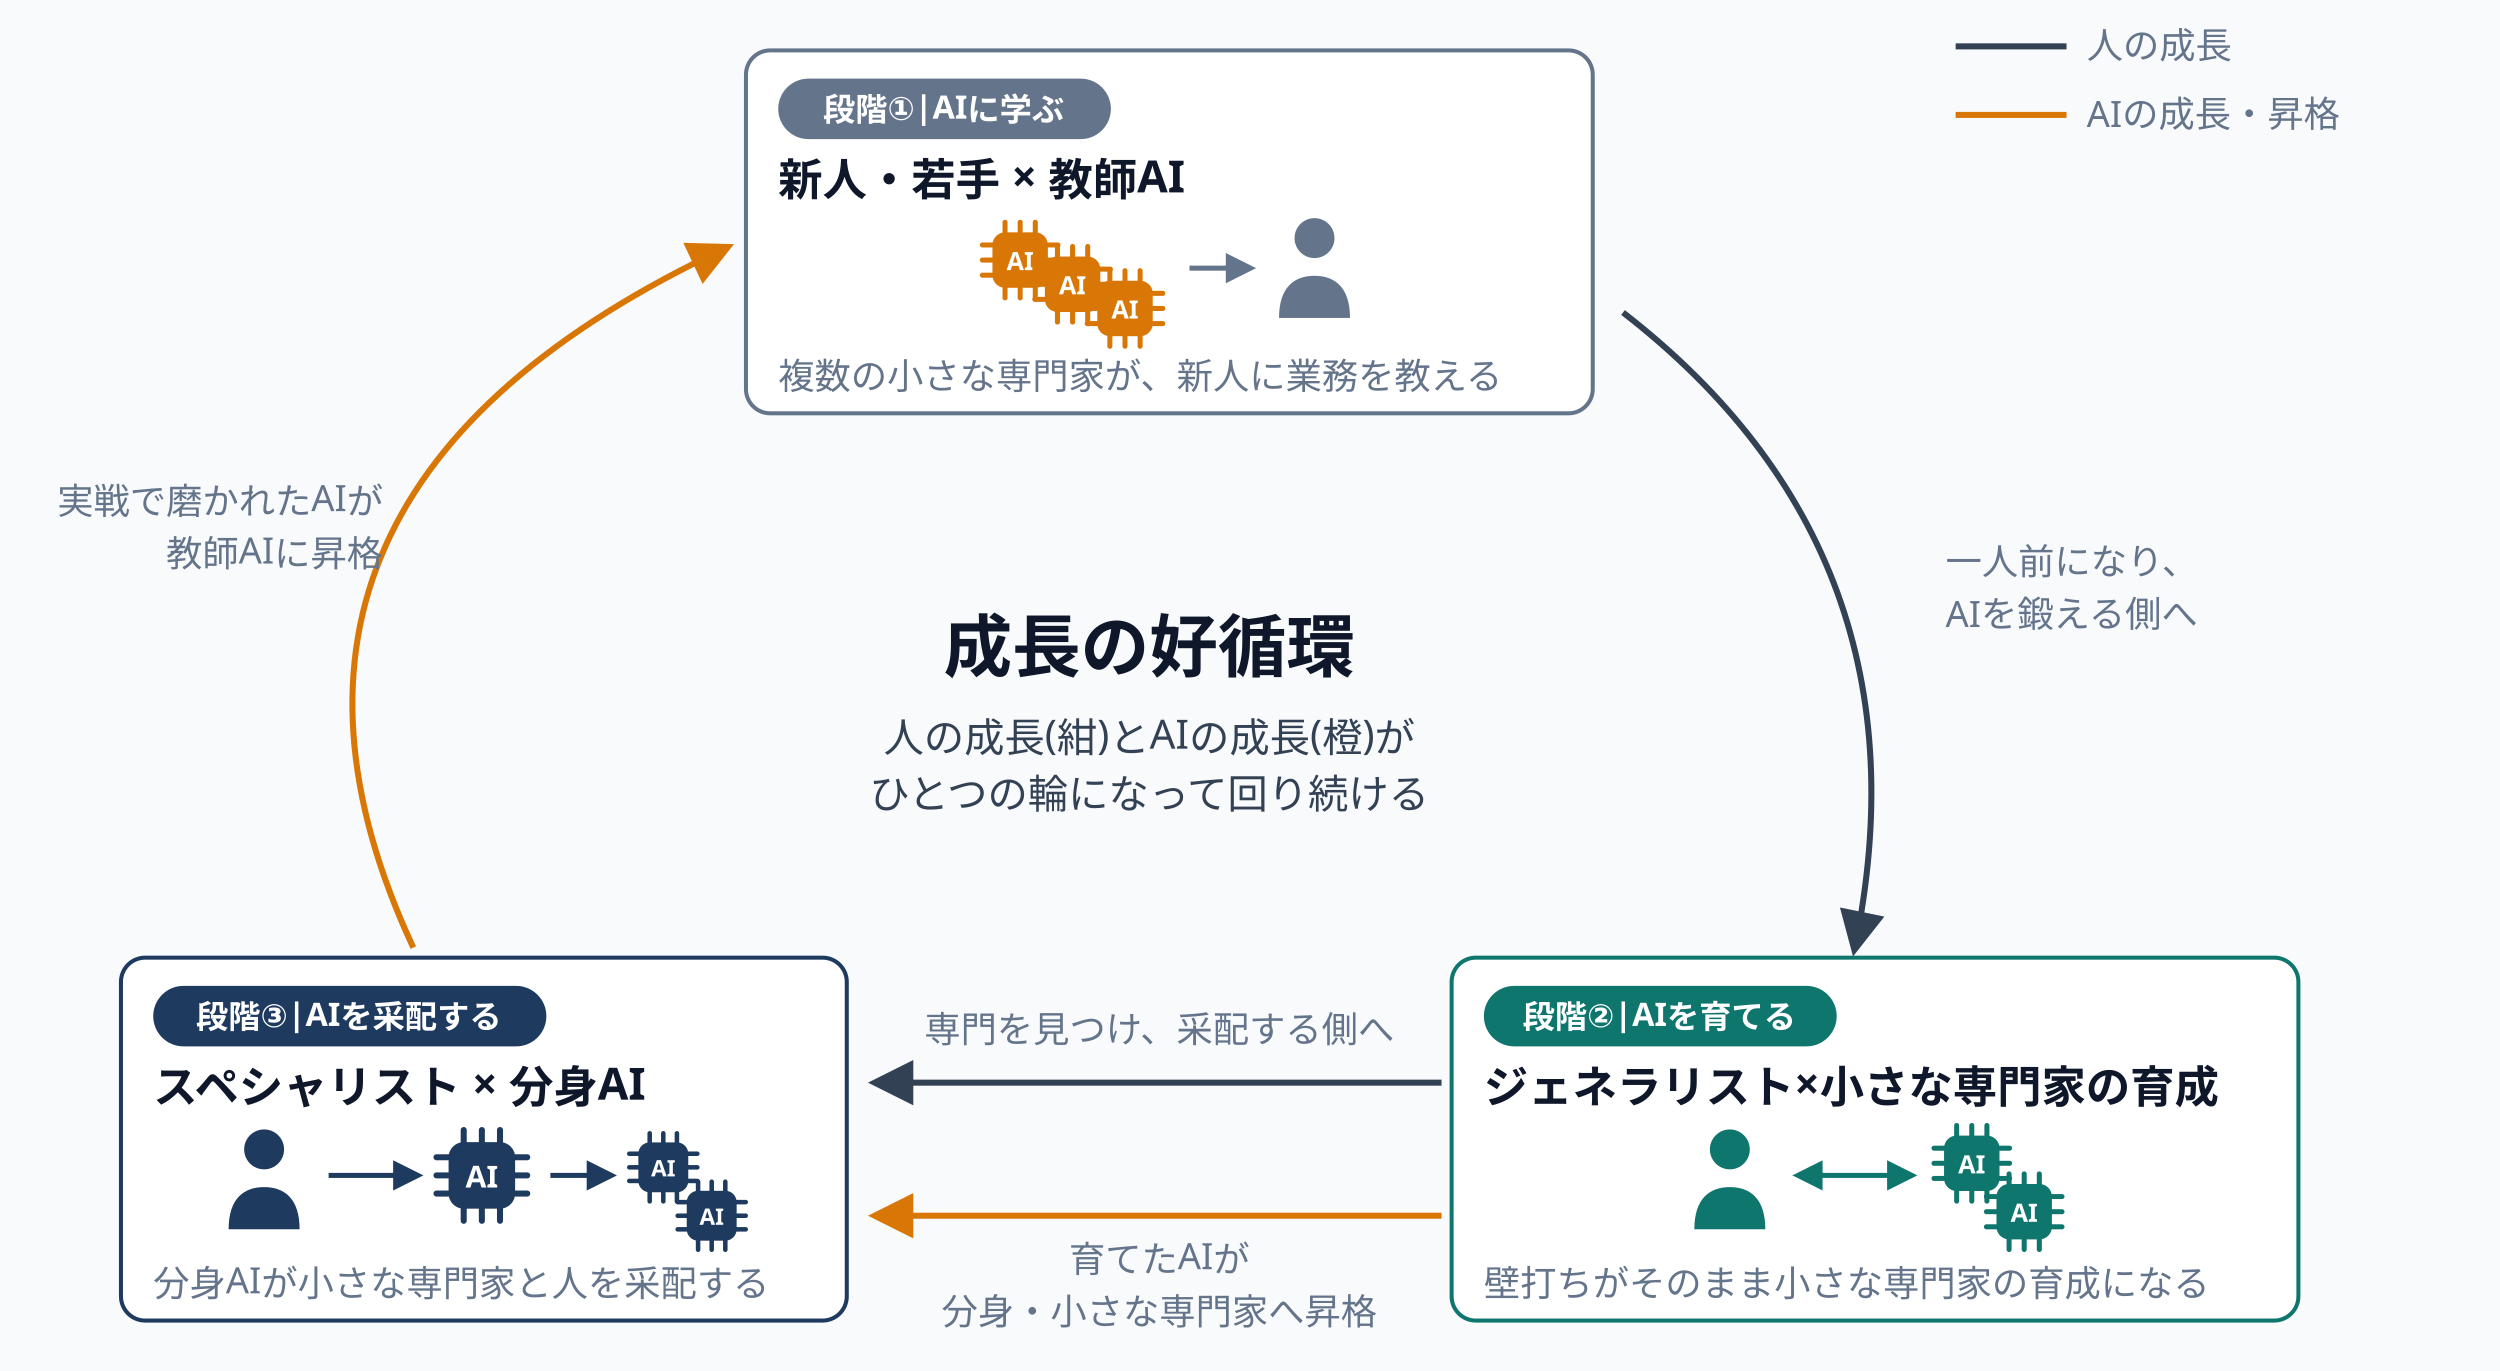
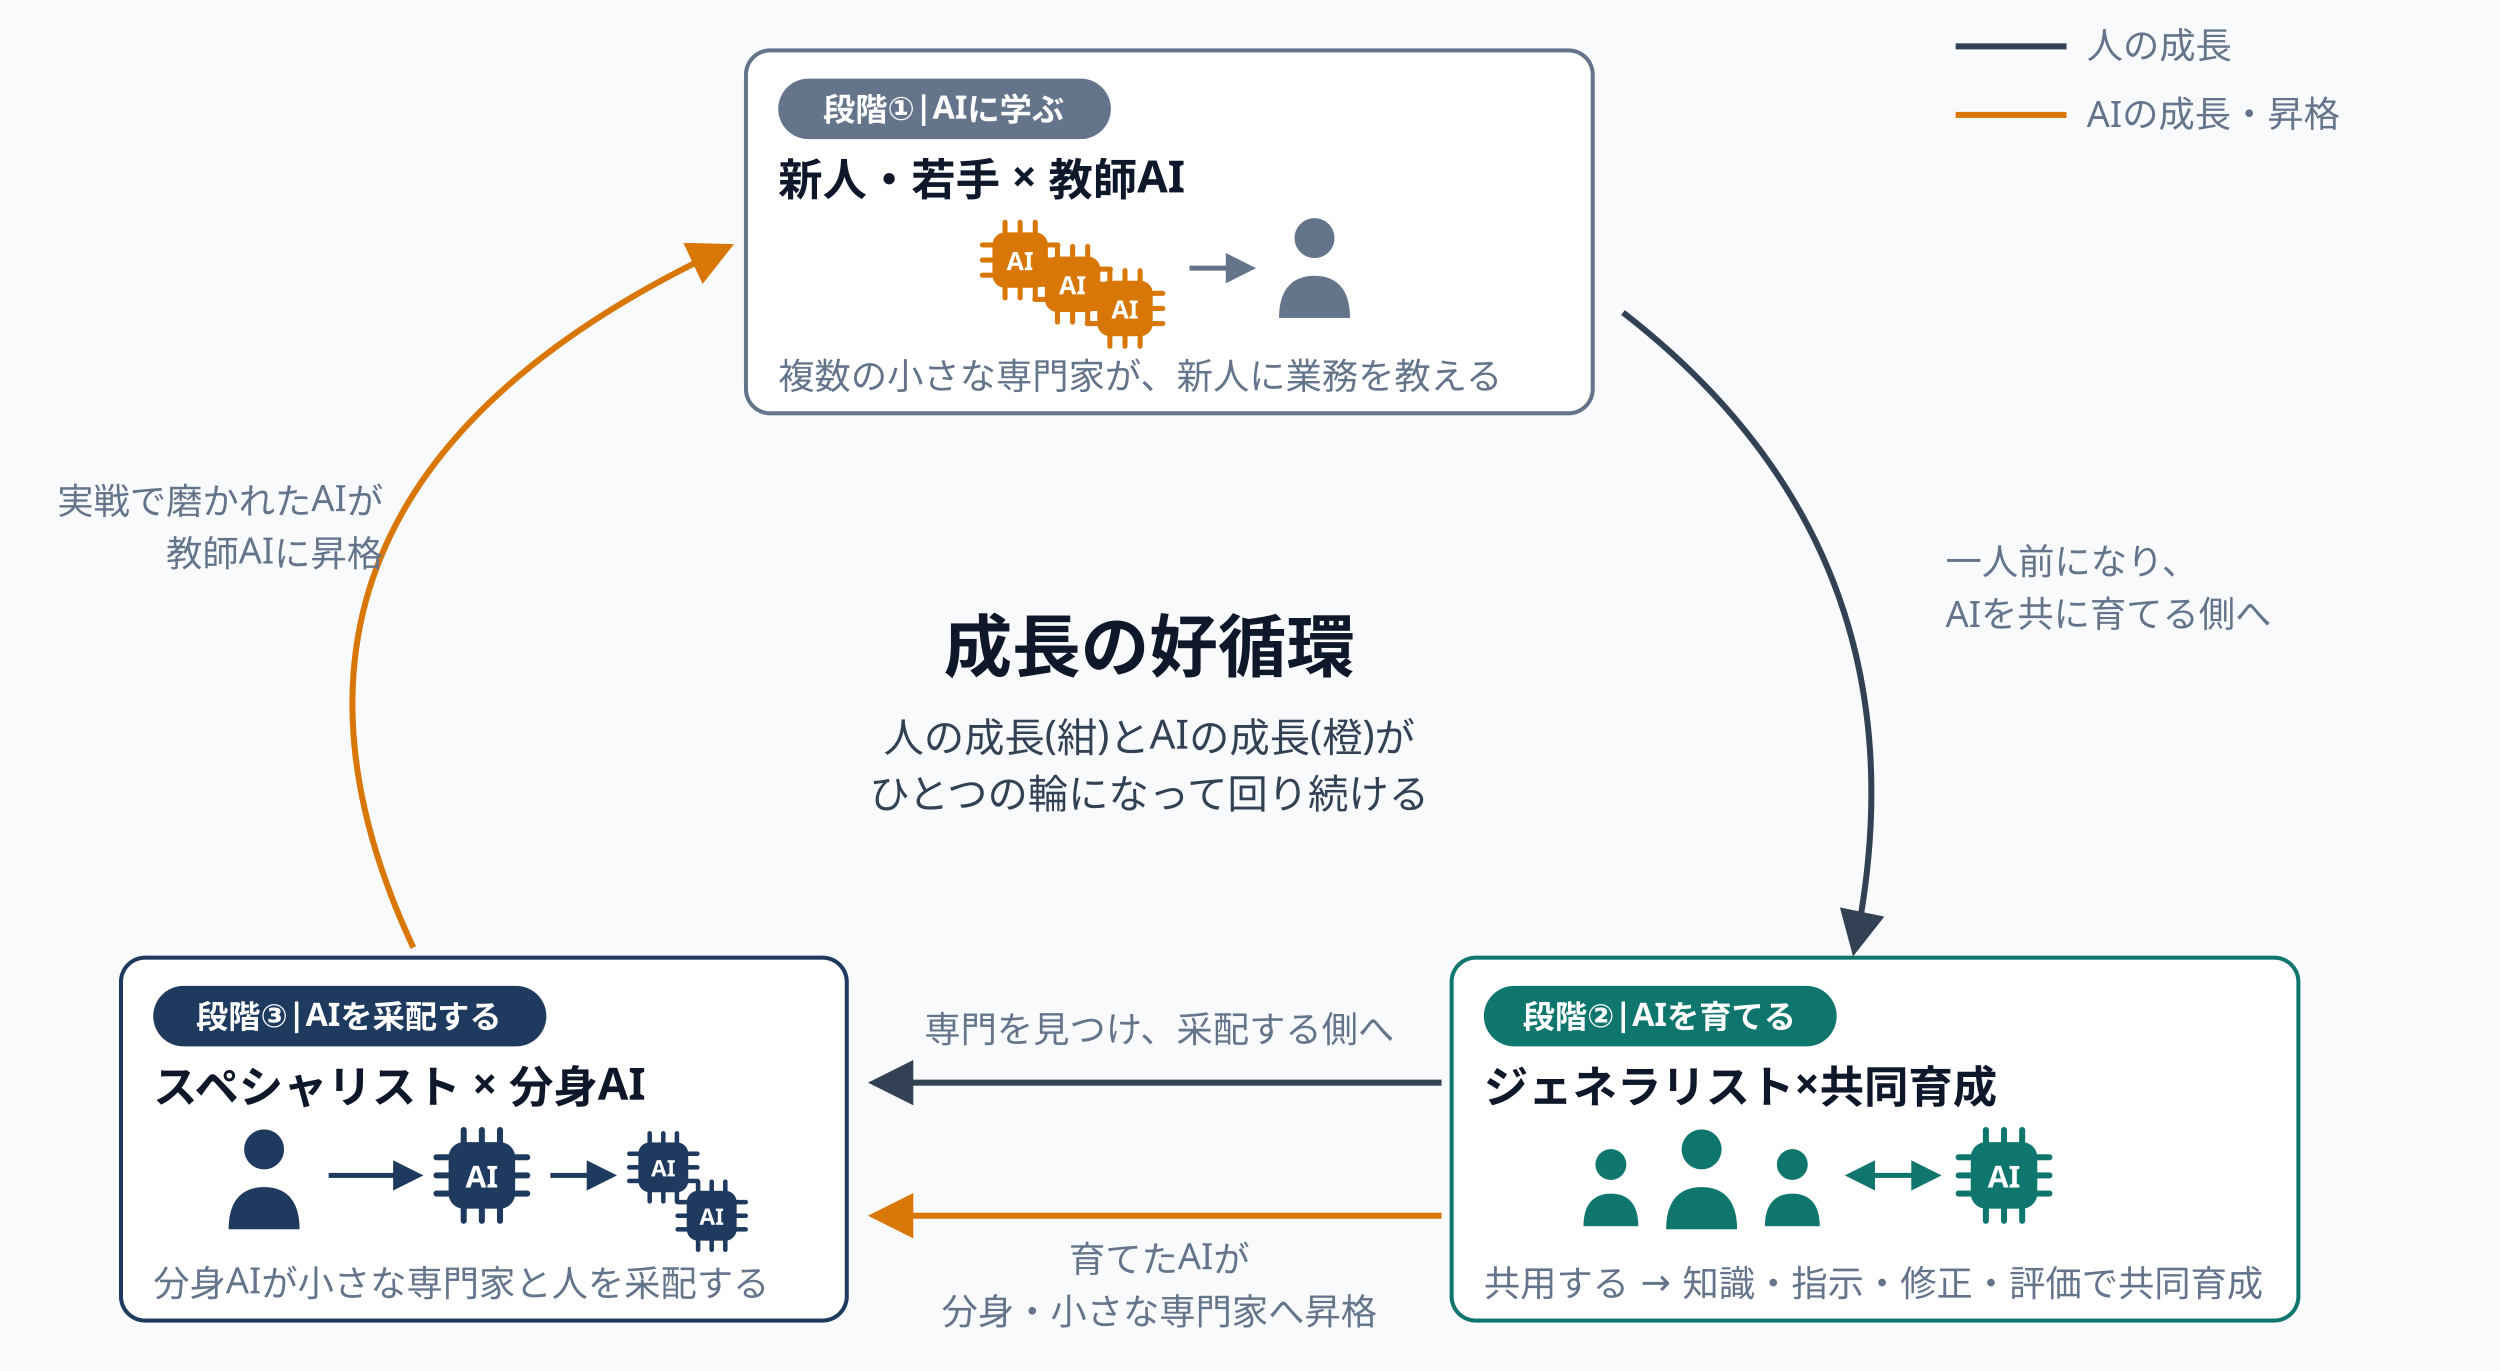
<svg xmlns="http://www.w3.org/2000/svg" viewBox="230 135 1240 680" font-family="'Noto Sans JP','Hiragino Sans','Yu Gothic UI','Meiryo',sans-serif">
  <defs>
    <marker id="arrow-human" viewBox="0 0 10 10" refX="8" refY="5" markerWidth="7.5" markerHeight="7.5" orient="auto-start-reverse">
      <path d="M0,0 L10,5 L0,10 z" fill="#334155" />
    </marker>
    <marker id="arrow-ai" viewBox="0 0 10 10" refX="8" refY="5" markerWidth="7.5" markerHeight="7.5" orient="auto-start-reverse">
      <path d="M0,0 L10,5 L0,10 z" fill="#d97706" />
    </marker>
    <marker id="arrow-mini" viewBox="0 0 10 10" refX="8" refY="5" markerWidth="6" markerHeight="6" orient="auto-start-reverse">
      <path d="M0,0 L10,5 L0,10 z" fill="#64748b" />
    </marker>
    <marker id="arrow-mini-teal" viewBox="0 0 10 10" refX="8" refY="5" markerWidth="6" markerHeight="6" orient="auto-start-reverse">
      <path d="M0,0 L10,5 L0,10 z" fill="#0f766e" />
    </marker>
    <marker id="arrow-mini-navy" viewBox="0 0 10 10" refX="8" refY="5" markerWidth="6" markerHeight="6" orient="auto-start-reverse">
      <path d="M0,0 L10,5 L0,10 z" fill="#1e3a5f" />
    </marker>
    <symbol id="person" viewBox="0 0 40 48">
      <circle cx="20" cy="10" r="9" fill="currentColor" />
      <path d="M4,46 C4,32 11,27 20,27 C29,27 36,32 36,46 Z" fill="currentColor" />
    </symbol>
    <symbol id="ai-chip" viewBox="0 0 64 64">
      <rect x="10" y="10" width="44" height="44" rx="10" fill="currentColor" />
      <g stroke="currentColor" stroke-width="4" stroke-linecap="round">
        <line x1="20" y1="10" x2="20" y2="2" />
        <line x1="32" y1="10" x2="32" y2="2" />
        <line x1="44" y1="10" x2="44" y2="2" />
        <line x1="20" y1="54" x2="20" y2="62" />
        <line x1="32" y1="54" x2="32" y2="62" />
        <line x1="44" y1="54" x2="44" y2="62" />
        <line x1="10" y1="20" x2="2" y2="20" />
        <line x1="10" y1="32" x2="2" y2="32" />
        <line x1="10" y1="44" x2="2" y2="44" />
        <line x1="54" y1="20" x2="62" y2="20" />
        <line x1="54" y1="32" x2="62" y2="32" />
        <line x1="54" y1="44" x2="62" y2="44" />
      </g>
      <text x="32" y="40" text-anchor="middle" font-size="20" font-weight="700" fill="#ffffff">AI</text>
    </symbol>
  </defs>
  <style>
    .bg       { fill:#f8fafc; }
    .card     { fill:#ffffff; stroke-width:2; }
    .h3       { fill:#0f172a; font-size:22px; font-weight:700; }
    .small    { fill:#64748b; font-size:18px; }
    .tag      { font-size:16px; font-weight:700; fill:#ffffff; }
    .navy     { color:#1e3a5f; }
    .teal     { color:#0f766e; }
    .gray     { color:#64748b; }
    .orange   { color:#d97706; }
    .loop-h   { stroke:#334155; stroke-width:3; fill:none; }
    .loop-a   { stroke:#d97706; stroke-width:3; fill:none; }
    .mini     { stroke-width:2.5; fill:none; }
  </style>
  <rect class="bg" x="0" y="0" width="1600" height="1000" />
  <g id="legend">
    <line x1="1200" y1="158" x2="1255" y2="158" stroke="#334155" stroke-width="3" />
    <text class="small" x="1265" y="164" fill="#334155">人の成長</text>
    <line x1="1200" y1="192" x2="1255" y2="192" stroke="#d97706" stroke-width="3" />
    <text class="small" x="1265" y="198" fill="#d97706">AIの成長・昇格</text>
  </g>
  <g id="loop-arrows">
    <path class="loop-h" d="M1035,290 Q1190,410 1150,605" marker-end="url(#arrow-human)" />
    <text class="small" x="1195" y="420" fill="#334155">一人前になり、</text>
-     <text class="small" x="1195" y="446" fill="#334155">AIを鍛える側へ</text>
+     <text class="small" x="1195" y="446" fill="#334155">AIを共に育てる側へ</text>
    <path class="loop-h" d="M945,672 L665,672" marker-end="url(#arrow-human)" />
    <text class="small" x="805" y="652" text-anchor="middle" fill="#334155">専門を見つけ、采配する側へ</text>
    <path class="loop-a" d="M945,738 L665,738" marker-end="url(#arrow-ai)" />
    <text class="small" x="805" y="766" text-anchor="middle" fill="#d97706">育てたAIが</text>
    <text class="small" x="805" y="792" text-anchor="middle" fill="#d97706">分身・小さな専門家へ昇格</text>
    <path class="loop-a" d="M435,605 Q330,380 590,258" marker-end="url(#arrow-ai)" />
    <text class="small" x="420" y="390" text-anchor="end" fill="#d97706">実戦で磨かれたAIが</text>
    <text class="small" x="420" y="416" text-anchor="end" fill="#d97706">教師AIに昇格</text>
  </g>
  <g id="card-shinjin">
    <rect class="card" x="600" y="160" width="420" height="180" rx="12" stroke="#64748b" />
    <rect x="616" y="174" width="165" height="30" rx="15" fill="#64748b" />
    <text class="tag" x="698" y="195" text-anchor="middle">段階①|AIに学ぶ</text>
    <text class="h3" x="616" y="232">新人・若手 × 教師AI</text>
    <use href="#ai-chip" class="orange" x="716" y="244" width="40" height="40" />
    <use href="#ai-chip" class="orange" x="742" y="256" width="40" height="40" />
    <use href="#ai-chip" class="orange" x="768" y="268" width="40" height="40" />
    <path class="mini" d="M820,268 L850,268" stroke="#64748b" marker-end="url(#arrow-mini)" />
    <use href="#person" class="gray" x="860" y="242" width="44" height="53" />
    <text class="small" x="616" y="328">複数の小さな専門家が、新人に業務を教える</text>
  </g>
  <g id="card-generalist">
    <rect class="card" x="950" y="610" width="420" height="180" rx="12" stroke="#0f766e" />
    <rect x="966" y="624" width="175" height="30" rx="15" fill="#0f766e" />
    <text class="tag" x="1053" y="645" text-anchor="middle">段階②|AIを育てる</text>
-     <text class="h3" x="966" y="682">ジェネラリスト×小さな専門家の育成</text>
-     <use href="#person" class="teal" x="1066" y="694" width="44" height="53" />
-     <path class="mini" d="M1122,718 L1178,718" stroke="#0f766e" marker-start="url(#arrow-mini-teal)" marker-end="url(#arrow-mini-teal)" />
-     <use href="#ai-chip" class="teal" x="1188" y="692" width="40" height="40" />
-     <use href="#ai-chip" class="teal" x="1214" y="716" width="40" height="40" />
-     <text class="small" x="966" y="778">壁打ちがそのまま小さな専門家の育成になる</text>
+     <text class="h3" x="966" y="682">ジェネラリスト×共同育成</text>
+     <use href="#person" class="teal" x="1012" y="704" width="34" height="41" />
+     <use href="#person" class="teal" x="1052" y="694" width="44" height="53" />
+     <use href="#person" class="teal" x="1102" y="704" width="34" height="41" />
+     <path class="mini" d="M1148,718 L1190,718" stroke="#0f766e" marker-start="url(#arrow-mini-teal)" marker-end="url(#arrow-mini-teal)" />
+     <use href="#ai-chip" class="teal" x="1200" y="694" width="48" height="48" />
+     <text class="small" x="966" y="778">共用する → 知識・指示・修正・評価で共同育成</text>
  </g>
  <g id="card-specialist">
    <rect class="card" x="290" y="610" width="360" height="180" rx="12" stroke="#1e3a5f" />
    <rect x="306" y="624" width="195" height="30" rx="15" fill="#1e3a5f" />
    <text class="tag" x="403" y="645" text-anchor="middle">段階③|AIを采配する</text>
    <text class="h3" x="306" y="682">スペシャリスト × 分身AI</text>
    <use href="#person" class="navy" x="339" y="694" width="44" height="53" />
    <path class="mini" d="M393,718 L437,718" stroke="#1e3a5f" marker-end="url(#arrow-mini-navy)" />
    <use href="#ai-chip" class="navy" x="445" y="694" width="48" height="48" />
    <path class="mini" d="M503,718 L533,718" stroke="#1e3a5f" marker-end="url(#arrow-mini-navy)" />
    <use href="#ai-chip" class="navy" x="541" y="696" width="36" height="36" />
    <use href="#ai-chip" class="navy" x="565" y="720" width="36" height="36" />
    <text class="small" x="306" y="778">分身AIが小さな専門家と人を采配する</text>
  </g>
  <g id="center">
    <text x="800" y="468" text-anchor="middle" font-size="34" font-weight="700" fill="#0f172a">成長の好循環</text>
    <text x="800" y="508" text-anchor="middle" font-size="20" fill="#334155">人の成長(紺)とAIの成長(橙)が</text>
    <text x="800" y="536" text-anchor="middle" font-size="20" fill="#334155">ひとつの輪になって回り続ける</text>
  </g>
</svg>
